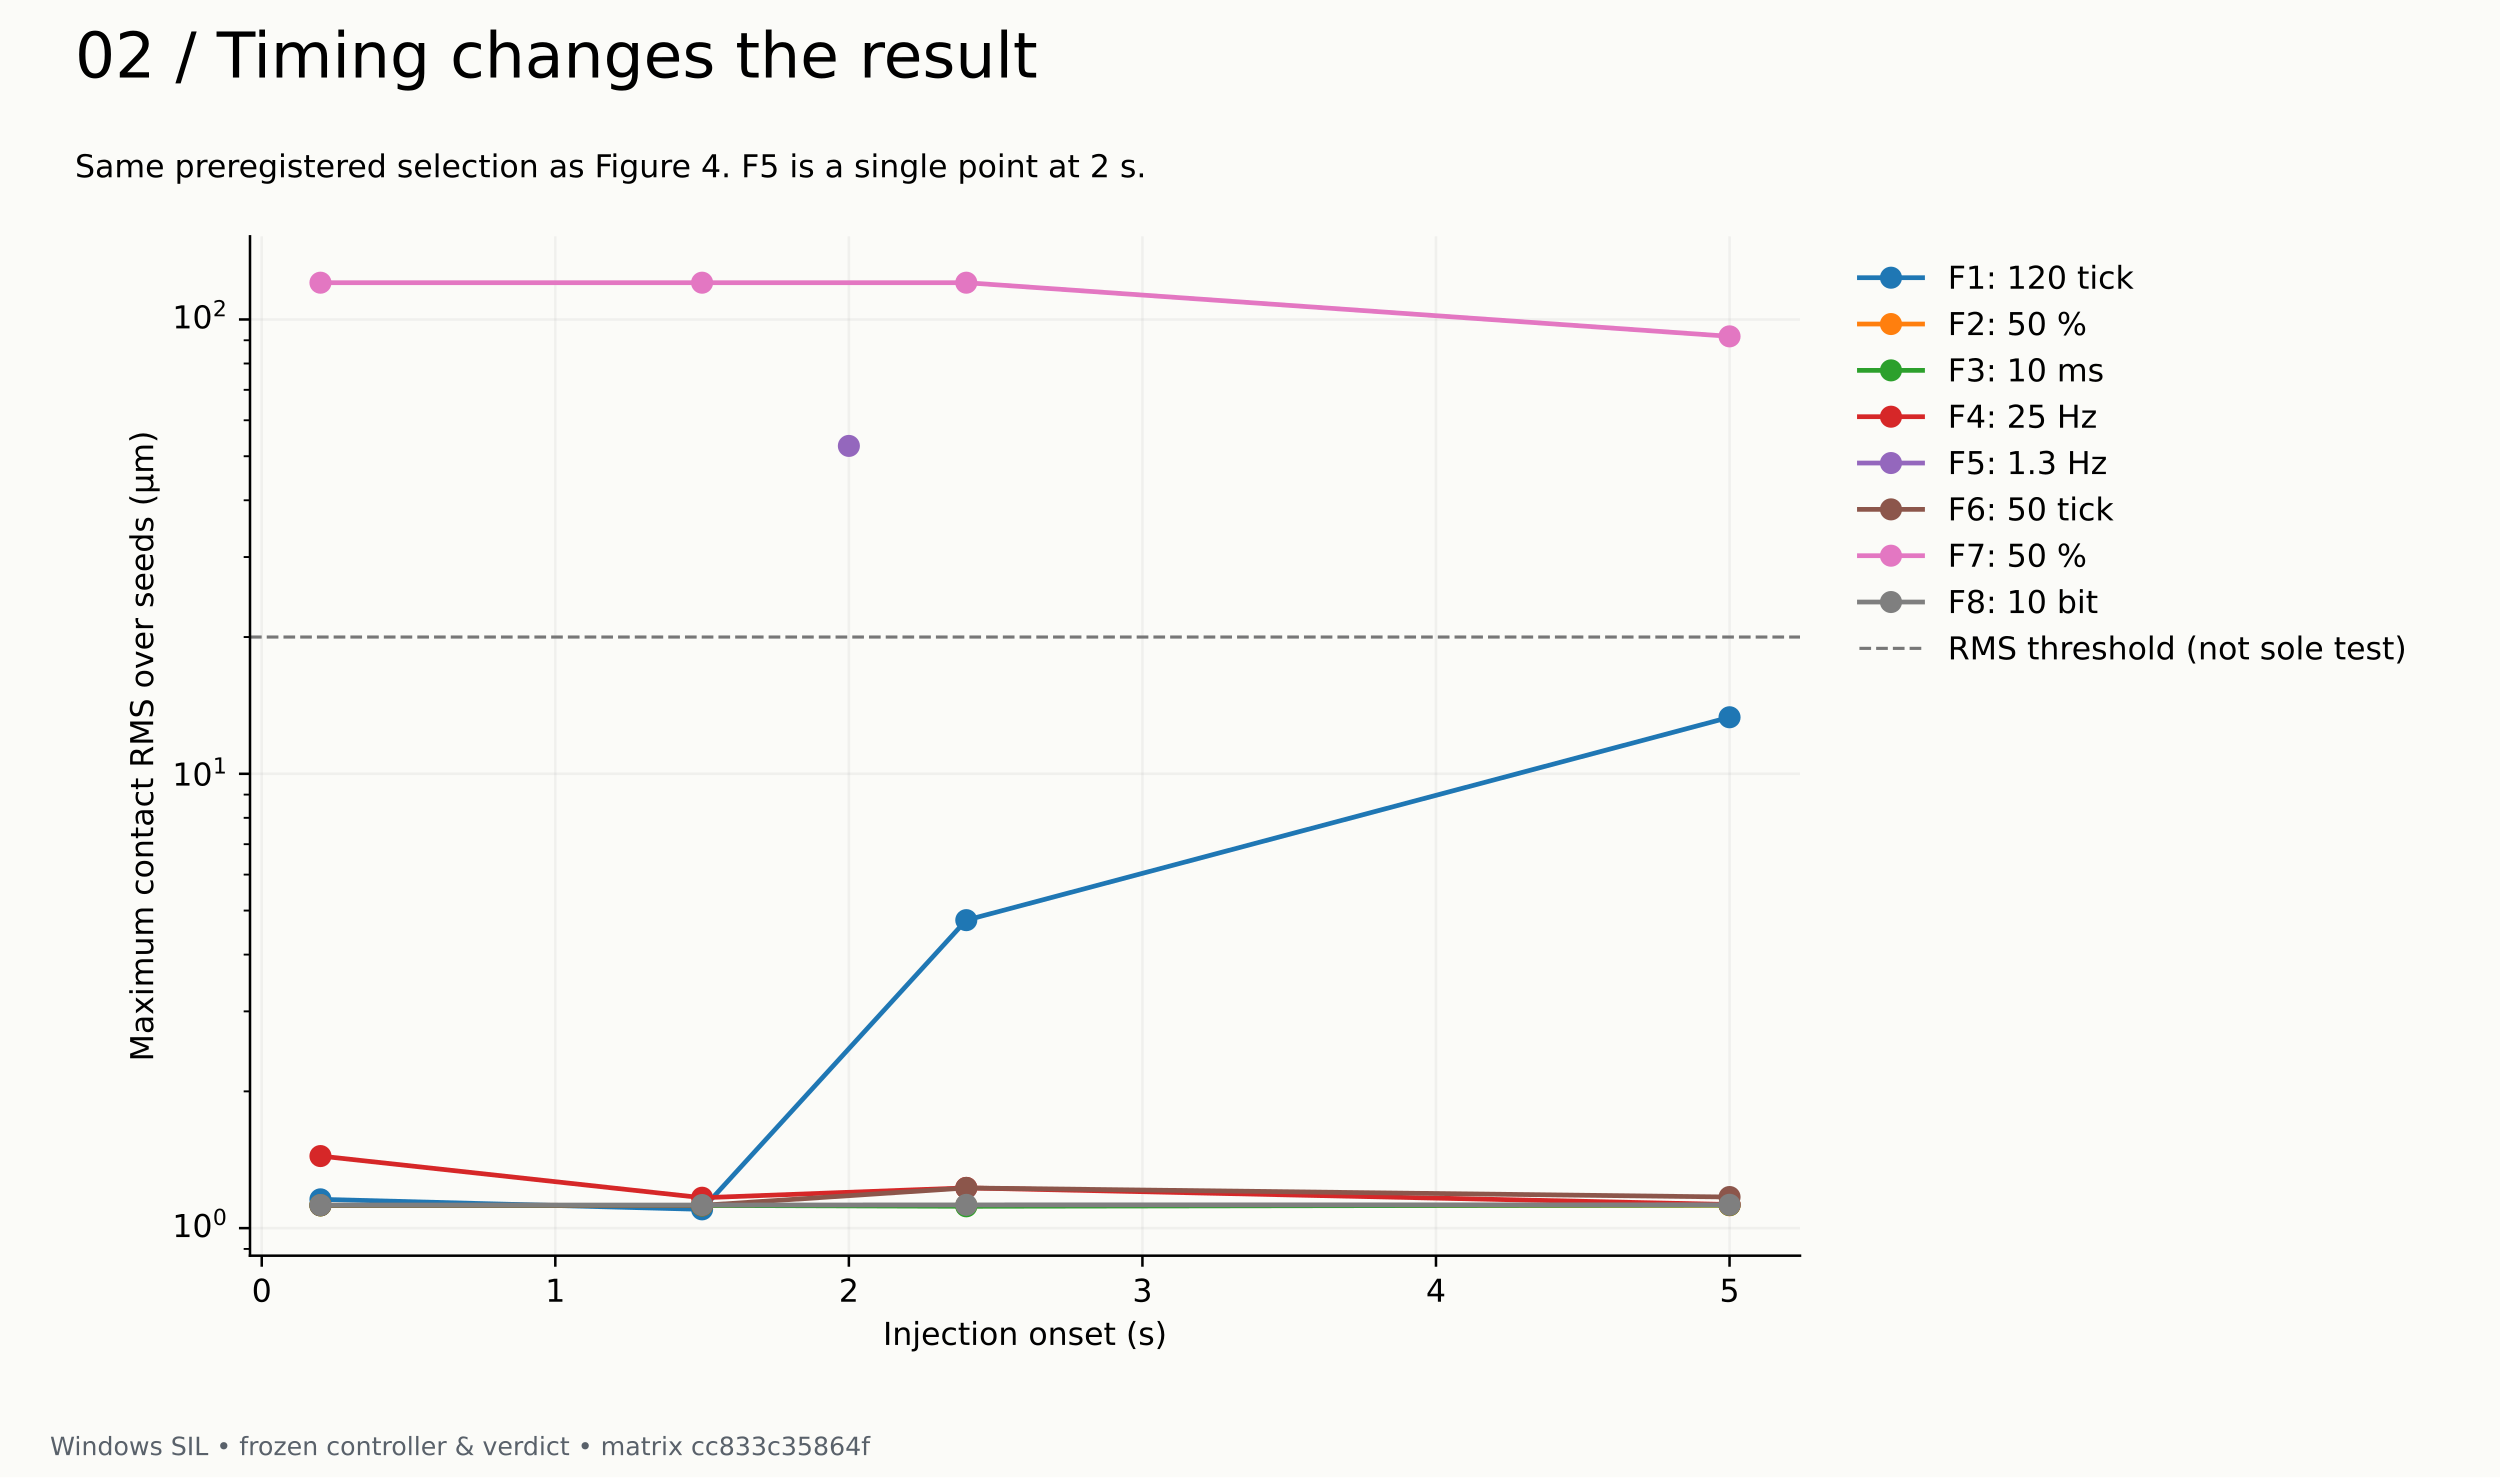
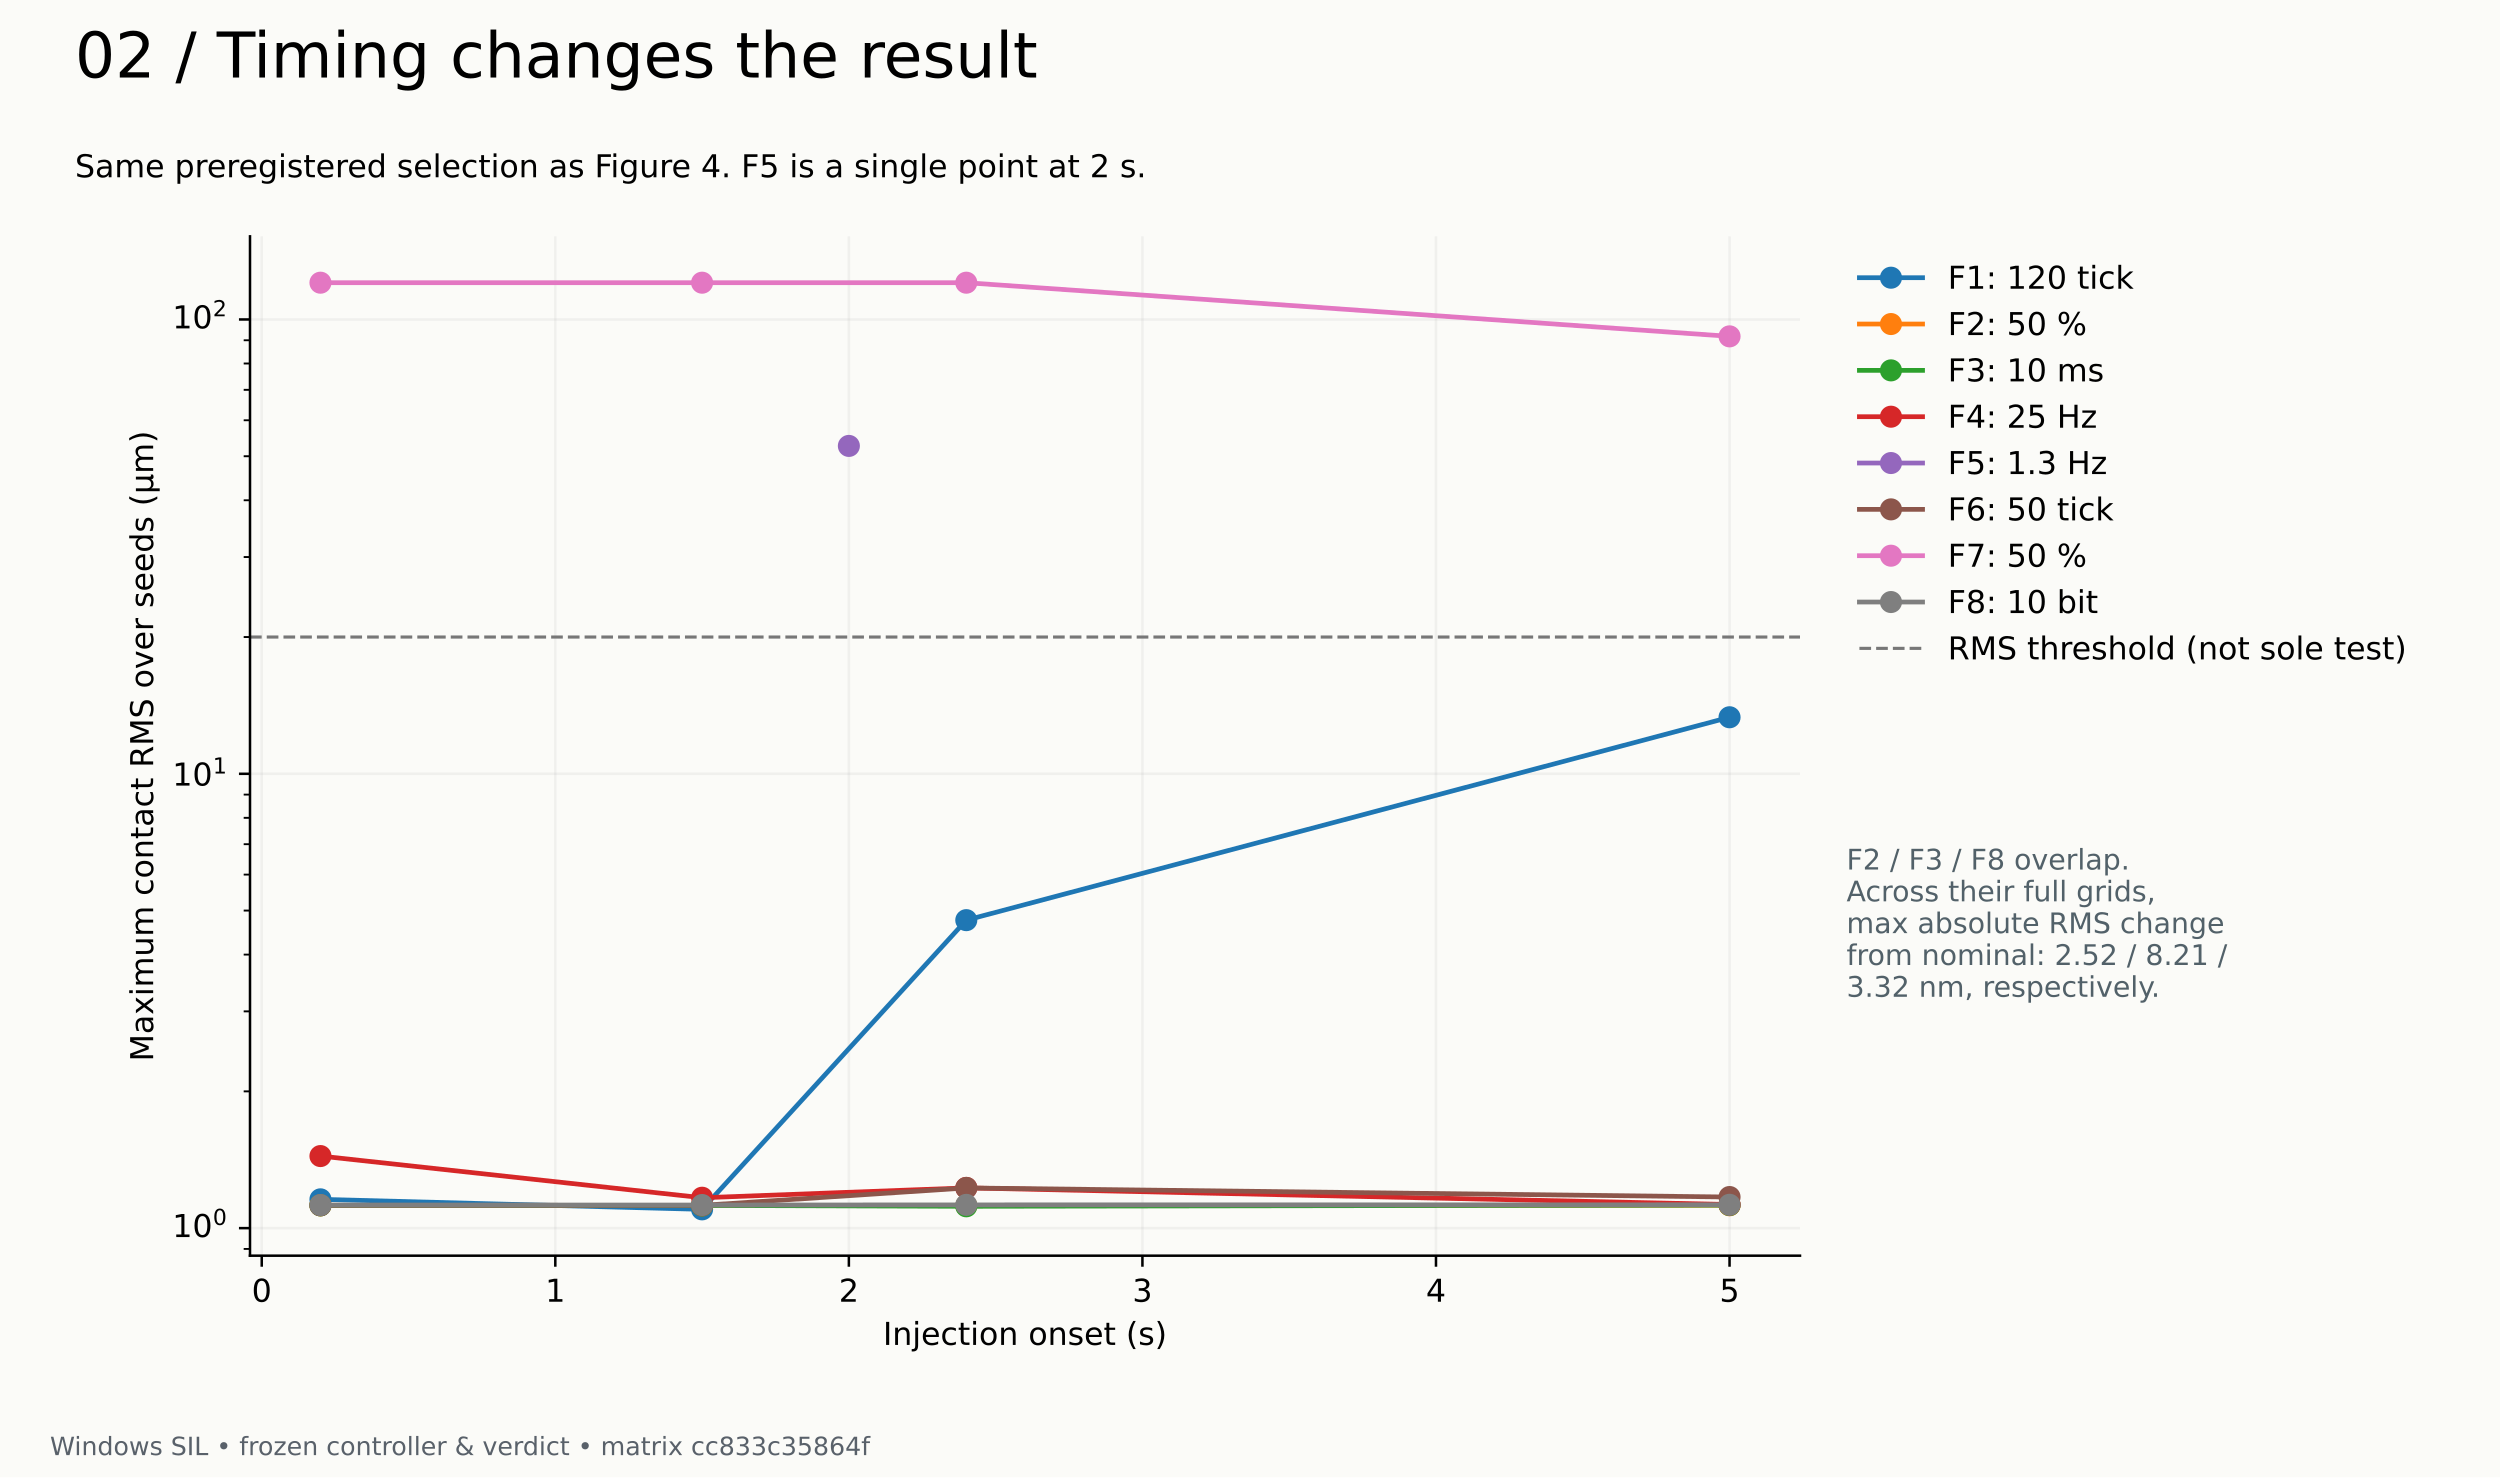
<svg xmlns="http://www.w3.org/2000/svg" xmlns:xlink="http://www.w3.org/1999/xlink" width="792pt" height="468pt" viewBox="0 0 792 468" version="1.1">
  <defs>
    <style type="text/css">*{stroke-linejoin: round; stroke-linecap: butt}</style>
  </defs>
  <g id="figure_1">
    <g id="patch_1">
      <path d="M 0 468  L 792 468  L 792 0  L 0 0  z " style="fill: #fbfbf8" />
    </g>
    <g id="axes_1">
      <g id="patch_2">
        <path d="M 79.2 397.8  L 570.24 397.8  L 570.24 74.88  L 79.2 74.88  z " style="fill: #fbfbf8" />
      </g>
      <g id="matplotlib.axis_1">
        <g id="xtick_1">
          <g id="line2d_1">
-             <path d="M 82.92 397.8  L 82.92 74.88  " clip-path="url(#pe1f05c088f)" style="fill: none; stroke: #b0b0b0; stroke-opacity: 0.15; stroke-width: 0.8; stroke-linecap: square" />
+             <path d="M 82.92 397.8  L 82.92 74.88  " clip-path="url(#p350cfa0797)" style="fill: none; stroke: #b0b0b0; stroke-opacity: 0.15; stroke-width: 0.8; stroke-linecap: square" />
          </g>
          <g id="line2d_2">
            <defs>
-               <path id="md97cce2d83" d="M 0 0  L 0 3.5  " style="stroke: #000000; stroke-width: 0.8" />
+               <path id="mb021efe593" d="M 0 0  L 0 3.5  " style="stroke: #000000; stroke-width: 0.8" />
            </defs>
            <g>
-               <use xlink:href="#md97cce2d83" x="82.92" y="397.8" style="stroke: #000000; stroke-width: 0.8" />
+               <use xlink:href="#mb021efe593" x="82.92" y="397.8" style="stroke: #000000; stroke-width: 0.8" />
            </g>
          </g>
          <g id="text_1">
            <text style="font-size: 10px; font-family: 'DejaVu Sans'; text-anchor: middle" x="82.92" y="412.398" transform="rotate(-0 82.92 412.3984)">0</text>
          </g>
        </g>
        <g id="xtick_2">
          <g id="line2d_3">
-             <path d="M 175.92 397.8  L 175.92 74.88  " clip-path="url(#pe1f05c088f)" style="fill: none; stroke: #b0b0b0; stroke-opacity: 0.15; stroke-width: 0.8; stroke-linecap: square" />
+             <path d="M 175.92 397.8  L 175.92 74.88  " clip-path="url(#p350cfa0797)" style="fill: none; stroke: #b0b0b0; stroke-opacity: 0.15; stroke-width: 0.8; stroke-linecap: square" />
          </g>
          <g id="line2d_4">
            <g>
-               <use xlink:href="#md97cce2d83" x="175.92" y="397.8" style="stroke: #000000; stroke-width: 0.8" />
+               <use xlink:href="#mb021efe593" x="175.92" y="397.8" style="stroke: #000000; stroke-width: 0.8" />
            </g>
          </g>
          <g id="text_2">
            <text style="font-size: 10px; font-family: 'DejaVu Sans'; text-anchor: middle" x="175.92" y="412.398" transform="rotate(-0 175.92 412.3984)">1</text>
          </g>
        </g>
        <g id="xtick_3">
          <g id="line2d_5">
-             <path d="M 268.92 397.8  L 268.92 74.88  " clip-path="url(#pe1f05c088f)" style="fill: none; stroke: #b0b0b0; stroke-opacity: 0.15; stroke-width: 0.8; stroke-linecap: square" />
+             <path d="M 268.92 397.8  L 268.92 74.88  " clip-path="url(#p350cfa0797)" style="fill: none; stroke: #b0b0b0; stroke-opacity: 0.15; stroke-width: 0.8; stroke-linecap: square" />
          </g>
          <g id="line2d_6">
            <g>
-               <use xlink:href="#md97cce2d83" x="268.92" y="397.8" style="stroke: #000000; stroke-width: 0.8" />
+               <use xlink:href="#mb021efe593" x="268.92" y="397.8" style="stroke: #000000; stroke-width: 0.8" />
            </g>
          </g>
          <g id="text_3">
            <text style="font-size: 10px; font-family: 'DejaVu Sans'; text-anchor: middle" x="268.92" y="412.398" transform="rotate(-0 268.92 412.3984)">2</text>
          </g>
        </g>
        <g id="xtick_4">
          <g id="line2d_7">
-             <path d="M 361.92 397.8  L 361.92 74.88  " clip-path="url(#pe1f05c088f)" style="fill: none; stroke: #b0b0b0; stroke-opacity: 0.15; stroke-width: 0.8; stroke-linecap: square" />
+             <path d="M 361.92 397.8  L 361.92 74.88  " clip-path="url(#p350cfa0797)" style="fill: none; stroke: #b0b0b0; stroke-opacity: 0.15; stroke-width: 0.8; stroke-linecap: square" />
          </g>
          <g id="line2d_8">
            <g>
-               <use xlink:href="#md97cce2d83" x="361.92" y="397.8" style="stroke: #000000; stroke-width: 0.8" />
+               <use xlink:href="#mb021efe593" x="361.92" y="397.8" style="stroke: #000000; stroke-width: 0.8" />
            </g>
          </g>
          <g id="text_4">
            <text style="font-size: 10px; font-family: 'DejaVu Sans'; text-anchor: middle" x="361.92" y="412.398" transform="rotate(-0 361.92 412.3984)">3</text>
          </g>
        </g>
        <g id="xtick_5">
          <g id="line2d_9">
-             <path d="M 454.92 397.8  L 454.92 74.88  " clip-path="url(#pe1f05c088f)" style="fill: none; stroke: #b0b0b0; stroke-opacity: 0.15; stroke-width: 0.8; stroke-linecap: square" />
+             <path d="M 454.92 397.8  L 454.92 74.88  " clip-path="url(#p350cfa0797)" style="fill: none; stroke: #b0b0b0; stroke-opacity: 0.15; stroke-width: 0.8; stroke-linecap: square" />
          </g>
          <g id="line2d_10">
            <g>
-               <use xlink:href="#md97cce2d83" x="454.92" y="397.8" style="stroke: #000000; stroke-width: 0.8" />
+               <use xlink:href="#mb021efe593" x="454.92" y="397.8" style="stroke: #000000; stroke-width: 0.8" />
            </g>
          </g>
          <g id="text_5">
            <text style="font-size: 10px; font-family: 'DejaVu Sans'; text-anchor: middle" x="454.92" y="412.398" transform="rotate(-0 454.92 412.3984)">4</text>
          </g>
        </g>
        <g id="xtick_6">
          <g id="line2d_11">
-             <path d="M 547.92 397.8  L 547.92 74.88  " clip-path="url(#pe1f05c088f)" style="fill: none; stroke: #b0b0b0; stroke-opacity: 0.15; stroke-width: 0.8; stroke-linecap: square" />
+             <path d="M 547.92 397.8  L 547.92 74.88  " clip-path="url(#p350cfa0797)" style="fill: none; stroke: #b0b0b0; stroke-opacity: 0.15; stroke-width: 0.8; stroke-linecap: square" />
          </g>
          <g id="line2d_12">
            <g>
-               <use xlink:href="#md97cce2d83" x="547.92" y="397.8" style="stroke: #000000; stroke-width: 0.8" />
+               <use xlink:href="#mb021efe593" x="547.92" y="397.8" style="stroke: #000000; stroke-width: 0.8" />
            </g>
          </g>
          <g id="text_6">
            <text style="font-size: 10px; font-family: 'DejaVu Sans'; text-anchor: middle" x="547.92" y="412.398" transform="rotate(-0 547.92 412.3984)">5</text>
          </g>
        </g>
        <g id="text_7">
          <text style="font-size: 10px; font-family: 'DejaVu Sans'; text-anchor: middle" x="324.72" y="426.077" transform="rotate(-0 324.72 426.0766)">Injection onset (s)</text>
        </g>
      </g>
      <g id="matplotlib.axis_2">
        <g id="ytick_1">
          <g id="line2d_13">
-             <path d="M 79.2 389.076  L 570.24 389.076  " clip-path="url(#pe1f05c088f)" style="fill: none; stroke: #b0b0b0; stroke-opacity: 0.15; stroke-width: 0.8; stroke-linecap: square" />
+             <path d="M 79.2 389.076  L 570.24 389.076  " clip-path="url(#p350cfa0797)" style="fill: none; stroke: #b0b0b0; stroke-opacity: 0.15; stroke-width: 0.8; stroke-linecap: square" />
          </g>
          <g id="line2d_14">
            <defs>
-               <path id="m09dc1a7f78" d="M 0 0  L -3.5 0  " style="stroke: #000000; stroke-width: 0.8" />
+               <path id="m5400858b09" d="M 0 0  L -3.5 0  " style="stroke: #000000; stroke-width: 0.8" />
            </defs>
            <g>
-               <use xlink:href="#m09dc1a7f78" x="79.2" y="389.076" style="stroke: #000000; stroke-width: 0.8" />
+               <use xlink:href="#m5400858b09" x="79.2" y="389.076" style="stroke: #000000; stroke-width: 0.8" />
            </g>
          </g>
          <g id="text_8">
            <g transform="translate(54.6 392.875)">
              <text>
                <tspan x="0" y="-0.977" style="font-size: 10px; font-family: 'DejaVu Sans'">1</tspan>
                <tspan x="6.362" y="-0.977" style="font-size: 10px; font-family: 'DejaVu Sans'">0</tspan>
                <tspan x="12.82" y="-4.805" style="font-size: 7px; font-family: 'DejaVu Sans'">0</tspan>
              </text>
            </g>
          </g>
        </g>
        <g id="ytick_2">
          <g id="line2d_15">
-             <path d="M 79.2 245.141  L 570.24 245.141  " clip-path="url(#pe1f05c088f)" style="fill: none; stroke: #b0b0b0; stroke-opacity: 0.15; stroke-width: 0.8; stroke-linecap: square" />
+             <path d="M 79.2 245.141  L 570.24 245.141  " clip-path="url(#p350cfa0797)" style="fill: none; stroke: #b0b0b0; stroke-opacity: 0.15; stroke-width: 0.8; stroke-linecap: square" />
          </g>
          <g id="line2d_16">
            <g>
-               <use xlink:href="#m09dc1a7f78" x="79.2" y="245.141" style="stroke: #000000; stroke-width: 0.8" />
+               <use xlink:href="#m5400858b09" x="79.2" y="245.141" style="stroke: #000000; stroke-width: 0.8" />
            </g>
          </g>
          <g id="text_9">
            <g transform="translate(54.6 248.9407)">
              <text>
                <tspan x="0" y="-0.064" style="font-size: 10px; font-family: 'DejaVu Sans'">1</tspan>
                <tspan x="6.362" y="-0.064" style="font-size: 10px; font-family: 'DejaVu Sans'">0</tspan>
                <tspan x="12.82" y="-3.892" style="font-size: 7px; font-family: 'DejaVu Sans'">1</tspan>
              </text>
            </g>
          </g>
        </g>
        <g id="ytick_3">
          <g id="line2d_17">
-             <path d="M 79.2 101.207  L 570.24 101.207  " clip-path="url(#pe1f05c088f)" style="fill: none; stroke: #b0b0b0; stroke-opacity: 0.15; stroke-width: 0.8; stroke-linecap: square" />
+             <path d="M 79.2 101.207  L 570.24 101.207  " clip-path="url(#p350cfa0797)" style="fill: none; stroke: #b0b0b0; stroke-opacity: 0.15; stroke-width: 0.8; stroke-linecap: square" />
          </g>
          <g id="line2d_18">
            <g>
-               <use xlink:href="#m09dc1a7f78" x="79.2" y="101.207" style="stroke: #000000; stroke-width: 0.8" />
+               <use xlink:href="#m5400858b09" x="79.2" y="101.207" style="stroke: #000000; stroke-width: 0.8" />
            </g>
          </g>
          <g id="text_10">
            <g transform="translate(54.6 105.0063)">
              <text>
                <tspan x="0" y="-0.977" style="font-size: 10px; font-family: 'DejaVu Sans'">1</tspan>
                <tspan x="6.362" y="-0.977" style="font-size: 10px; font-family: 'DejaVu Sans'">0</tspan>
                <tspan x="12.82" y="-4.805" style="font-size: 7px; font-family: 'DejaVu Sans'">2</tspan>
              </text>
            </g>
          </g>
        </g>
        <g id="ytick_4">
          <g id="line2d_19">
            <defs>
-               <path id="m4f66d64dbe" d="M 0 0  L -2 0  " style="stroke: #000000; stroke-width: 0.6" />
+               <path id="m9438387234" d="M 0 0  L -2 0  " style="stroke: #000000; stroke-width: 0.6" />
            </defs>
            <g>
-               <use xlink:href="#m4f66d64dbe" x="79.2" y="395.662" style="stroke: #000000; stroke-width: 0.6" />
+               <use xlink:href="#m9438387234" x="79.2" y="395.662" style="stroke: #000000; stroke-width: 0.6" />
            </g>
          </g>
        </g>
        <g id="ytick_5">
          <g id="line2d_20">
            <g>
-               <use xlink:href="#m4f66d64dbe" x="79.2" y="345.747" style="stroke: #000000; stroke-width: 0.6" />
+               <use xlink:href="#m9438387234" x="79.2" y="345.747" style="stroke: #000000; stroke-width: 0.6" />
            </g>
          </g>
        </g>
        <g id="ytick_6">
          <g id="line2d_21">
            <g>
-               <use xlink:href="#m4f66d64dbe" x="79.2" y="320.402" style="stroke: #000000; stroke-width: 0.6" />
+               <use xlink:href="#m9438387234" x="79.2" y="320.402" style="stroke: #000000; stroke-width: 0.6" />
            </g>
          </g>
        </g>
        <g id="ytick_7">
          <g id="line2d_22">
            <g>
-               <use xlink:href="#m4f66d64dbe" x="79.2" y="302.419" style="stroke: #000000; stroke-width: 0.6" />
+               <use xlink:href="#m9438387234" x="79.2" y="302.419" style="stroke: #000000; stroke-width: 0.6" />
            </g>
          </g>
        </g>
        <g id="ytick_8">
          <g id="line2d_23">
            <g>
-               <use xlink:href="#m4f66d64dbe" x="79.2" y="288.47" style="stroke: #000000; stroke-width: 0.6" />
+               <use xlink:href="#m9438387234" x="79.2" y="288.47" style="stroke: #000000; stroke-width: 0.6" />
            </g>
          </g>
        </g>
        <g id="ytick_9">
          <g id="line2d_24">
            <g>
-               <use xlink:href="#m4f66d64dbe" x="79.2" y="277.073" style="stroke: #000000; stroke-width: 0.6" />
+               <use xlink:href="#m9438387234" x="79.2" y="277.073" style="stroke: #000000; stroke-width: 0.6" />
            </g>
          </g>
        </g>
        <g id="ytick_10">
          <g id="line2d_25">
            <g>
-               <use xlink:href="#m4f66d64dbe" x="79.2" y="267.437" style="stroke: #000000; stroke-width: 0.6" />
+               <use xlink:href="#m9438387234" x="79.2" y="267.437" style="stroke: #000000; stroke-width: 0.6" />
            </g>
          </g>
        </g>
        <g id="ytick_11">
          <g id="line2d_26">
            <g>
-               <use xlink:href="#m4f66d64dbe" x="79.2" y="259.09" style="stroke: #000000; stroke-width: 0.6" />
+               <use xlink:href="#m9438387234" x="79.2" y="259.09" style="stroke: #000000; stroke-width: 0.6" />
            </g>
          </g>
        </g>
        <g id="ytick_12">
          <g id="line2d_27">
            <g>
-               <use xlink:href="#m4f66d64dbe" x="79.2" y="251.728" style="stroke: #000000; stroke-width: 0.6" />
+               <use xlink:href="#m9438387234" x="79.2" y="251.728" style="stroke: #000000; stroke-width: 0.6" />
            </g>
          </g>
        </g>
        <g id="ytick_13">
          <g id="line2d_28">
            <g>
-               <use xlink:href="#m4f66d64dbe" x="79.2" y="201.813" style="stroke: #000000; stroke-width: 0.6" />
+               <use xlink:href="#m9438387234" x="79.2" y="201.813" style="stroke: #000000; stroke-width: 0.6" />
            </g>
          </g>
        </g>
        <g id="ytick_14">
          <g id="line2d_29">
            <g>
-               <use xlink:href="#m4f66d64dbe" x="79.2" y="176.467" style="stroke: #000000; stroke-width: 0.6" />
+               <use xlink:href="#m9438387234" x="79.2" y="176.467" style="stroke: #000000; stroke-width: 0.6" />
            </g>
          </g>
        </g>
        <g id="ytick_15">
          <g id="line2d_30">
            <g>
-               <use xlink:href="#m4f66d64dbe" x="79.2" y="158.484" style="stroke: #000000; stroke-width: 0.6" />
+               <use xlink:href="#m9438387234" x="79.2" y="158.484" style="stroke: #000000; stroke-width: 0.6" />
            </g>
          </g>
        </g>
        <g id="ytick_16">
          <g id="line2d_31">
            <g>
-               <use xlink:href="#m4f66d64dbe" x="79.2" y="144.536" style="stroke: #000000; stroke-width: 0.6" />
+               <use xlink:href="#m9438387234" x="79.2" y="144.536" style="stroke: #000000; stroke-width: 0.6" />
            </g>
          </g>
        </g>
        <g id="ytick_17">
          <g id="line2d_32">
            <g>
-               <use xlink:href="#m4f66d64dbe" x="79.2" y="133.139" style="stroke: #000000; stroke-width: 0.6" />
+               <use xlink:href="#m9438387234" x="79.2" y="133.139" style="stroke: #000000; stroke-width: 0.6" />
            </g>
          </g>
        </g>
        <g id="ytick_18">
          <g id="line2d_33">
            <g>
-               <use xlink:href="#m4f66d64dbe" x="79.2" y="123.503" style="stroke: #000000; stroke-width: 0.6" />
+               <use xlink:href="#m9438387234" x="79.2" y="123.503" style="stroke: #000000; stroke-width: 0.6" />
            </g>
          </g>
        </g>
        <g id="ytick_19">
          <g id="line2d_34">
            <g>
-               <use xlink:href="#m4f66d64dbe" x="79.2" y="115.156" style="stroke: #000000; stroke-width: 0.6" />
+               <use xlink:href="#m9438387234" x="79.2" y="115.156" style="stroke: #000000; stroke-width: 0.6" />
            </g>
          </g>
        </g>
        <g id="ytick_20">
          <g id="line2d_35">
            <g>
-               <use xlink:href="#m4f66d64dbe" x="79.2" y="107.793" style="stroke: #000000; stroke-width: 0.6" />
+               <use xlink:href="#m9438387234" x="79.2" y="107.793" style="stroke: #000000; stroke-width: 0.6" />
            </g>
          </g>
        </g>
        <g id="text_11">
          <text style="font-size: 10px; font-family: 'DejaVu Sans'; text-anchor: middle" x="48.52" y="236.34" transform="rotate(-90 48.52031 236.34)">Maximum contact RMS over seeds (µm)</text>
        </g>
      </g>
      <g id="line2d_36">
-         <path d="M 101.52 379.953  L 222.42 383.122  L 306.12 291.504  L 547.92 227.228  " clip-path="url(#pe1f05c088f)" style="fill: none; stroke: #1f77b4; stroke-width: 1.5; stroke-linecap: square" />
-         <defs>
-           <path id="m821e87916c" d="M 0 3  C 0.796 3 1.559 2.684 2.121 2.121  C 2.684 1.559 3 0.796 3 0  C 3 -0.796 2.684 -1.559 2.121 -2.121  C 1.559 -2.684 0.796 -3 0 -3  C -0.796 -3 -1.559 -2.684 -2.121 -2.121  C -2.684 -1.559 -3 -0.796 -3 0  C -3 0.796 -2.684 1.559 -2.121 2.121  C -1.559 2.684 -0.796 3 0 3  z " style="stroke: #1f77b4" />
-         </defs>
-         <g clip-path="url(#pe1f05c088f)">
-           <use xlink:href="#m821e87916c" x="101.52" y="379.953" style="fill: #1f77b4; stroke: #1f77b4" />
-           <use xlink:href="#m821e87916c" x="222.42" y="383.122" style="fill: #1f77b4; stroke: #1f77b4" />
-           <use xlink:href="#m821e87916c" x="306.12" y="291.504" style="fill: #1f77b4; stroke: #1f77b4" />
-           <use xlink:href="#m821e87916c" x="547.92" y="227.228" style="fill: #1f77b4; stroke: #1f77b4" />
+         <path d="M 101.52 379.953  L 222.42 383.122  L 306.12 291.504  L 547.92 227.228  " clip-path="url(#p350cfa0797)" style="fill: none; stroke: #1f77b4; stroke-width: 1.5; stroke-linecap: square" />
+         <defs>
+           <path id="mbaa37f9204" d="M 0 3  C 0.796 3 1.559 2.684 2.121 2.121  C 2.684 1.559 3 0.796 3 0  C 3 -0.796 2.684 -1.559 2.121 -2.121  C 1.559 -2.684 0.796 -3 0 -3  C -0.796 -3 -1.559 -2.684 -2.121 -2.121  C -2.684 -1.559 -3 -0.796 -3 0  C -3 0.796 -2.684 1.559 -2.121 2.121  C -1.559 2.684 -0.796 3 0 3  z " style="stroke: #1f77b4" />
+         </defs>
+         <g clip-path="url(#p350cfa0797)">
+           <use xlink:href="#mbaa37f9204" x="101.52" y="379.953" style="fill: #1f77b4; stroke: #1f77b4" />
+           <use xlink:href="#mbaa37f9204" x="222.42" y="383.122" style="fill: #1f77b4; stroke: #1f77b4" />
+           <use xlink:href="#mbaa37f9204" x="306.12" y="291.504" style="fill: #1f77b4; stroke: #1f77b4" />
+           <use xlink:href="#mbaa37f9204" x="547.92" y="227.228" style="fill: #1f77b4; stroke: #1f77b4" />
        </g>
      </g>
      <g id="line2d_37">
-         <path d="M 101.52 381.851  L 222.42 381.862  L 306.12 381.96  L 547.92 381.823  " clip-path="url(#pe1f05c088f)" style="fill: none; stroke: #ff7f0e; stroke-width: 1.5; stroke-linecap: square" />
-         <defs>
-           <path id="mff53f71c2d" d="M 0 3  C 0.796 3 1.559 2.684 2.121 2.121  C 2.684 1.559 3 0.796 3 0  C 3 -0.796 2.684 -1.559 2.121 -2.121  C 1.559 -2.684 0.796 -3 0 -3  C -0.796 -3 -1.559 -2.684 -2.121 -2.121  C -2.684 -1.559 -3 -0.796 -3 0  C -3 0.796 -2.684 1.559 -2.121 2.121  C -1.559 2.684 -0.796 3 0 3  z " style="stroke: #ff7f0e" />
-         </defs>
-         <g clip-path="url(#pe1f05c088f)">
-           <use xlink:href="#mff53f71c2d" x="101.52" y="381.851" style="fill: #ff7f0e; stroke: #ff7f0e" />
-           <use xlink:href="#mff53f71c2d" x="222.42" y="381.862" style="fill: #ff7f0e; stroke: #ff7f0e" />
-           <use xlink:href="#mff53f71c2d" x="306.12" y="381.96" style="fill: #ff7f0e; stroke: #ff7f0e" />
-           <use xlink:href="#mff53f71c2d" x="547.92" y="381.823" style="fill: #ff7f0e; stroke: #ff7f0e" />
+         <path d="M 101.52 381.851  L 222.42 381.862  L 306.12 381.96  L 547.92 381.823  " clip-path="url(#p350cfa0797)" style="fill: none; stroke: #ff7f0e; stroke-width: 1.5; stroke-linecap: square" />
+         <defs>
+           <path id="m31ccd032c6" d="M 0 3  C 0.796 3 1.559 2.684 2.121 2.121  C 2.684 1.559 3 0.796 3 0  C 3 -0.796 2.684 -1.559 2.121 -2.121  C 1.559 -2.684 0.796 -3 0 -3  C -0.796 -3 -1.559 -2.684 -2.121 -2.121  C -2.684 -1.559 -3 -0.796 -3 0  C -3 0.796 -2.684 1.559 -2.121 2.121  C -1.559 2.684 -0.796 3 0 3  z " style="stroke: #ff7f0e" />
+         </defs>
+         <g clip-path="url(#p350cfa0797)">
+           <use xlink:href="#m31ccd032c6" x="101.52" y="381.851" style="fill: #ff7f0e; stroke: #ff7f0e" />
+           <use xlink:href="#m31ccd032c6" x="222.42" y="381.862" style="fill: #ff7f0e; stroke: #ff7f0e" />
+           <use xlink:href="#m31ccd032c6" x="306.12" y="381.96" style="fill: #ff7f0e; stroke: #ff7f0e" />
+           <use xlink:href="#m31ccd032c6" x="547.92" y="381.823" style="fill: #ff7f0e; stroke: #ff7f0e" />
        </g>
      </g>
      <g id="line2d_38">
-         <path d="M 101.52 381.861  L 222.42 381.879  L 306.12 382.154  L 547.92 381.762  " clip-path="url(#pe1f05c088f)" style="fill: none; stroke: #2ca02c; stroke-width: 1.5; stroke-linecap: square" />
-         <defs>
-           <path id="m434df04e21" d="M 0 3  C 0.796 3 1.559 2.684 2.121 2.121  C 2.684 1.559 3 0.796 3 0  C 3 -0.796 2.684 -1.559 2.121 -2.121  C 1.559 -2.684 0.796 -3 0 -3  C -0.796 -3 -1.559 -2.684 -2.121 -2.121  C -2.684 -1.559 -3 -0.796 -3 0  C -3 0.796 -2.684 1.559 -2.121 2.121  C -1.559 2.684 -0.796 3 0 3  z " style="stroke: #2ca02c" />
-         </defs>
-         <g clip-path="url(#pe1f05c088f)">
-           <use xlink:href="#m434df04e21" x="101.52" y="381.861" style="fill: #2ca02c; stroke: #2ca02c" />
-           <use xlink:href="#m434df04e21" x="222.42" y="381.879" style="fill: #2ca02c; stroke: #2ca02c" />
-           <use xlink:href="#m434df04e21" x="306.12" y="382.154" style="fill: #2ca02c; stroke: #2ca02c" />
-           <use xlink:href="#m434df04e21" x="547.92" y="381.762" style="fill: #2ca02c; stroke: #2ca02c" />
+         <path d="M 101.52 381.861  L 222.42 381.879  L 306.12 382.154  L 547.92 381.762  " clip-path="url(#p350cfa0797)" style="fill: none; stroke: #2ca02c; stroke-width: 1.5; stroke-linecap: square" />
+         <defs>
+           <path id="m569c8187d1" d="M 0 3  C 0.796 3 1.559 2.684 2.121 2.121  C 2.684 1.559 3 0.796 3 0  C 3 -0.796 2.684 -1.559 2.121 -2.121  C 1.559 -2.684 0.796 -3 0 -3  C -0.796 -3 -1.559 -2.684 -2.121 -2.121  C -2.684 -1.559 -3 -0.796 -3 0  C -3 0.796 -2.684 1.559 -2.121 2.121  C -1.559 2.684 -0.796 3 0 3  z " style="stroke: #2ca02c" />
+         </defs>
+         <g clip-path="url(#p350cfa0797)">
+           <use xlink:href="#m569c8187d1" x="101.52" y="381.861" style="fill: #2ca02c; stroke: #2ca02c" />
+           <use xlink:href="#m569c8187d1" x="222.42" y="381.879" style="fill: #2ca02c; stroke: #2ca02c" />
+           <use xlink:href="#m569c8187d1" x="306.12" y="382.154" style="fill: #2ca02c; stroke: #2ca02c" />
+           <use xlink:href="#m569c8187d1" x="547.92" y="381.762" style="fill: #2ca02c; stroke: #2ca02c" />
        </g>
      </g>
      <g id="line2d_39">
-         <path d="M 101.52 366.241  L 222.42 379.442  L 306.12 376.321  L 547.92 381.596  " clip-path="url(#pe1f05c088f)" style="fill: none; stroke: #d62728; stroke-width: 1.5; stroke-linecap: square" />
-         <defs>
-           <path id="m65097f9cf7" d="M 0 3  C 0.796 3 1.559 2.684 2.121 2.121  C 2.684 1.559 3 0.796 3 0  C 3 -0.796 2.684 -1.559 2.121 -2.121  C 1.559 -2.684 0.796 -3 0 -3  C -0.796 -3 -1.559 -2.684 -2.121 -2.121  C -2.684 -1.559 -3 -0.796 -3 0  C -3 0.796 -2.684 1.559 -2.121 2.121  C -1.559 2.684 -0.796 3 0 3  z " style="stroke: #d62728" />
-         </defs>
-         <g clip-path="url(#pe1f05c088f)">
-           <use xlink:href="#m65097f9cf7" x="101.52" y="366.241" style="fill: #d62728; stroke: #d62728" />
-           <use xlink:href="#m65097f9cf7" x="222.42" y="379.442" style="fill: #d62728; stroke: #d62728" />
-           <use xlink:href="#m65097f9cf7" x="306.12" y="376.321" style="fill: #d62728; stroke: #d62728" />
-           <use xlink:href="#m65097f9cf7" x="547.92" y="381.596" style="fill: #d62728; stroke: #d62728" />
+         <path d="M 101.52 366.241  L 222.42 379.442  L 306.12 376.321  L 547.92 381.596  " clip-path="url(#p350cfa0797)" style="fill: none; stroke: #d62728; stroke-width: 1.5; stroke-linecap: square" />
+         <defs>
+           <path id="mb71623e0a6" d="M 0 3  C 0.796 3 1.559 2.684 2.121 2.121  C 2.684 1.559 3 0.796 3 0  C 3 -0.796 2.684 -1.559 2.121 -2.121  C 1.559 -2.684 0.796 -3 0 -3  C -0.796 -3 -1.559 -2.684 -2.121 -2.121  C -2.684 -1.559 -3 -0.796 -3 0  C -3 0.796 -2.684 1.559 -2.121 2.121  C -1.559 2.684 -0.796 3 0 3  z " style="stroke: #d62728" />
+         </defs>
+         <g clip-path="url(#p350cfa0797)">
+           <use xlink:href="#mb71623e0a6" x="101.52" y="366.241" style="fill: #d62728; stroke: #d62728" />
+           <use xlink:href="#mb71623e0a6" x="222.42" y="379.442" style="fill: #d62728; stroke: #d62728" />
+           <use xlink:href="#mb71623e0a6" x="306.12" y="376.321" style="fill: #d62728; stroke: #d62728" />
+           <use xlink:href="#mb71623e0a6" x="547.92" y="381.596" style="fill: #d62728; stroke: #d62728" />
        </g>
      </g>
      <g id="line2d_40">
-         <path d="M 268.92 141.267  " clip-path="url(#pe1f05c088f)" style="fill: none; stroke: #9467bd; stroke-width: 1.5; stroke-linecap: square" />
-         <defs>
-           <path id="m8409d8aff4" d="M 0 3  C 0.796 3 1.559 2.684 2.121 2.121  C 2.684 1.559 3 0.796 3 0  C 3 -0.796 2.684 -1.559 2.121 -2.121  C 1.559 -2.684 0.796 -3 0 -3  C -0.796 -3 -1.559 -2.684 -2.121 -2.121  C -2.684 -1.559 -3 -0.796 -3 0  C -3 0.796 -2.684 1.559 -2.121 2.121  C -1.559 2.684 -0.796 3 0 3  z " style="stroke: #9467bd" />
-         </defs>
-         <g clip-path="url(#pe1f05c088f)">
-           <use xlink:href="#m8409d8aff4" x="268.92" y="141.267" style="fill: #9467bd; stroke: #9467bd" />
+         <path d="M 268.92 141.267  " clip-path="url(#p350cfa0797)" style="fill: none; stroke: #9467bd; stroke-width: 1.5; stroke-linecap: square" />
+         <defs>
+           <path id="m8f2146bc54" d="M 0 3  C 0.796 3 1.559 2.684 2.121 2.121  C 2.684 1.559 3 0.796 3 0  C 3 -0.796 2.684 -1.559 2.121 -2.121  C 1.559 -2.684 0.796 -3 0 -3  C -0.796 -3 -1.559 -2.684 -2.121 -2.121  C -2.684 -1.559 -3 -0.796 -3 0  C -3 0.796 -2.684 1.559 -2.121 2.121  C -1.559 2.684 -0.796 3 0 3  z " style="stroke: #9467bd" />
+         </defs>
+         <g clip-path="url(#p350cfa0797)">
+           <use xlink:href="#m8f2146bc54" x="268.92" y="141.267" style="fill: #9467bd; stroke: #9467bd" />
        </g>
      </g>
      <g id="line2d_41">
-         <path d="M 101.52 381.841  L 222.42 381.855  L 306.12 376.336  L 547.92 379.217  " clip-path="url(#pe1f05c088f)" style="fill: none; stroke: #8c564b; stroke-width: 1.5; stroke-linecap: square" />
-         <defs>
-           <path id="m686aa6ef6a" d="M 0 3  C 0.796 3 1.559 2.684 2.121 2.121  C 2.684 1.559 3 0.796 3 0  C 3 -0.796 2.684 -1.559 2.121 -2.121  C 1.559 -2.684 0.796 -3 0 -3  C -0.796 -3 -1.559 -2.684 -2.121 -2.121  C -2.684 -1.559 -3 -0.796 -3 0  C -3 0.796 -2.684 1.559 -2.121 2.121  C -1.559 2.684 -0.796 3 0 3  z " style="stroke: #8c564b" />
-         </defs>
-         <g clip-path="url(#pe1f05c088f)">
-           <use xlink:href="#m686aa6ef6a" x="101.52" y="381.841" style="fill: #8c564b; stroke: #8c564b" />
-           <use xlink:href="#m686aa6ef6a" x="222.42" y="381.855" style="fill: #8c564b; stroke: #8c564b" />
-           <use xlink:href="#m686aa6ef6a" x="306.12" y="376.336" style="fill: #8c564b; stroke: #8c564b" />
-           <use xlink:href="#m686aa6ef6a" x="547.92" y="379.217" style="fill: #8c564b; stroke: #8c564b" />
+         <path d="M 101.52 381.841  L 222.42 381.855  L 306.12 376.336  L 547.92 379.217  " clip-path="url(#p350cfa0797)" style="fill: none; stroke: #8c564b; stroke-width: 1.5; stroke-linecap: square" />
+         <defs>
+           <path id="m7afda7ed75" d="M 0 3  C 0.796 3 1.559 2.684 2.121 2.121  C 2.684 1.559 3 0.796 3 0  C 3 -0.796 2.684 -1.559 2.121 -2.121  C 1.559 -2.684 0.796 -3 0 -3  C -0.796 -3 -1.559 -2.684 -2.121 -2.121  C -2.684 -1.559 -3 -0.796 -3 0  C -3 0.796 -2.684 1.559 -2.121 2.121  C -1.559 2.684 -0.796 3 0 3  z " style="stroke: #8c564b" />
+         </defs>
+         <g clip-path="url(#p350cfa0797)">
+           <use xlink:href="#m7afda7ed75" x="101.52" y="381.841" style="fill: #8c564b; stroke: #8c564b" />
+           <use xlink:href="#m7afda7ed75" x="222.42" y="381.855" style="fill: #8c564b; stroke: #8c564b" />
+           <use xlink:href="#m7afda7ed75" x="306.12" y="376.336" style="fill: #8c564b; stroke: #8c564b" />
+           <use xlink:href="#m7afda7ed75" x="547.92" y="379.217" style="fill: #8c564b; stroke: #8c564b" />
        </g>
      </g>
      <g id="line2d_42">
-         <path d="M 101.52 89.558  L 222.42 89.558  L 306.12 89.558  L 547.92 106.56  " clip-path="url(#pe1f05c088f)" style="fill: none; stroke: #e377c2; stroke-width: 1.5; stroke-linecap: square" />
-         <defs>
-           <path id="mc14dd62001" d="M 0 3  C 0.796 3 1.559 2.684 2.121 2.121  C 2.684 1.559 3 0.796 3 0  C 3 -0.796 2.684 -1.559 2.121 -2.121  C 1.559 -2.684 0.796 -3 0 -3  C -0.796 -3 -1.559 -2.684 -2.121 -2.121  C -2.684 -1.559 -3 -0.796 -3 0  C -3 0.796 -2.684 1.559 -2.121 2.121  C -1.559 2.684 -0.796 3 0 3  z " style="stroke: #e377c2" />
-         </defs>
-         <g clip-path="url(#pe1f05c088f)">
-           <use xlink:href="#mc14dd62001" x="101.52" y="89.558" style="fill: #e377c2; stroke: #e377c2" />
-           <use xlink:href="#mc14dd62001" x="222.42" y="89.558" style="fill: #e377c2; stroke: #e377c2" />
-           <use xlink:href="#mc14dd62001" x="306.12" y="89.558" style="fill: #e377c2; stroke: #e377c2" />
-           <use xlink:href="#mc14dd62001" x="547.92" y="106.56" style="fill: #e377c2; stroke: #e377c2" />
+         <path d="M 101.52 89.558  L 222.42 89.558  L 306.12 89.558  L 547.92 106.56  " clip-path="url(#p350cfa0797)" style="fill: none; stroke: #e377c2; stroke-width: 1.5; stroke-linecap: square" />
+         <defs>
+           <path id="m28eb1845bd" d="M 0 3  C 0.796 3 1.559 2.684 2.121 2.121  C 2.684 1.559 3 0.796 3 0  C 3 -0.796 2.684 -1.559 2.121 -2.121  C 1.559 -2.684 0.796 -3 0 -3  C -0.796 -3 -1.559 -2.684 -2.121 -2.121  C -2.684 -1.559 -3 -0.796 -3 0  C -3 0.796 -2.684 1.559 -2.121 2.121  C -1.559 2.684 -0.796 3 0 3  z " style="stroke: #e377c2" />
+         </defs>
+         <g clip-path="url(#p350cfa0797)">
+           <use xlink:href="#m28eb1845bd" x="101.52" y="89.558" style="fill: #e377c2; stroke: #e377c2" />
+           <use xlink:href="#m28eb1845bd" x="222.42" y="89.558" style="fill: #e377c2; stroke: #e377c2" />
+           <use xlink:href="#m28eb1845bd" x="306.12" y="89.558" style="fill: #e377c2; stroke: #e377c2" />
+           <use xlink:href="#m28eb1845bd" x="547.92" y="106.56" style="fill: #e377c2; stroke: #e377c2" />
        </g>
      </g>
      <g id="line2d_43">
-         <path d="M 101.52 381.763  L 222.42 381.754  L 306.12 381.703  L 547.92 381.678  " clip-path="url(#pe1f05c088f)" style="fill: none; stroke: #7f7f7f; stroke-width: 1.5; stroke-linecap: square" />
-         <defs>
-           <path id="m2c3b212033" d="M 0 3  C 0.796 3 1.559 2.684 2.121 2.121  C 2.684 1.559 3 0.796 3 0  C 3 -0.796 2.684 -1.559 2.121 -2.121  C 1.559 -2.684 0.796 -3 0 -3  C -0.796 -3 -1.559 -2.684 -2.121 -2.121  C -2.684 -1.559 -3 -0.796 -3 0  C -3 0.796 -2.684 1.559 -2.121 2.121  C -1.559 2.684 -0.796 3 0 3  z " style="stroke: #7f7f7f" />
-         </defs>
-         <g clip-path="url(#pe1f05c088f)">
-           <use xlink:href="#m2c3b212033" x="101.52" y="381.763" style="fill: #7f7f7f; stroke: #7f7f7f" />
-           <use xlink:href="#m2c3b212033" x="222.42" y="381.754" style="fill: #7f7f7f; stroke: #7f7f7f" />
-           <use xlink:href="#m2c3b212033" x="306.12" y="381.703" style="fill: #7f7f7f; stroke: #7f7f7f" />
-           <use xlink:href="#m2c3b212033" x="547.92" y="381.678" style="fill: #7f7f7f; stroke: #7f7f7f" />
+         <path d="M 101.52 381.763  L 222.42 381.754  L 306.12 381.703  L 547.92 381.678  " clip-path="url(#p350cfa0797)" style="fill: none; stroke: #7f7f7f; stroke-width: 1.5; stroke-linecap: square" />
+         <defs>
+           <path id="m89daed8c47" d="M 0 3  C 0.796 3 1.559 2.684 2.121 2.121  C 2.684 1.559 3 0.796 3 0  C 3 -0.796 2.684 -1.559 2.121 -2.121  C 1.559 -2.684 0.796 -3 0 -3  C -0.796 -3 -1.559 -2.684 -2.121 -2.121  C -2.684 -1.559 -3 -0.796 -3 0  C -3 0.796 -2.684 1.559 -2.121 2.121  C -1.559 2.684 -0.796 3 0 3  z " style="stroke: #7f7f7f" />
+         </defs>
+         <g clip-path="url(#p350cfa0797)">
+           <use xlink:href="#m89daed8c47" x="101.52" y="381.763" style="fill: #7f7f7f; stroke: #7f7f7f" />
+           <use xlink:href="#m89daed8c47" x="222.42" y="381.754" style="fill: #7f7f7f; stroke: #7f7f7f" />
+           <use xlink:href="#m89daed8c47" x="306.12" y="381.703" style="fill: #7f7f7f; stroke: #7f7f7f" />
+           <use xlink:href="#m89daed8c47" x="547.92" y="381.678" style="fill: #7f7f7f; stroke: #7f7f7f" />
        </g>
      </g>
      <g id="line2d_44">
-         <path d="M 79.2 201.813  L 570.24 201.813  " clip-path="url(#pe1f05c088f)" style="fill: none; stroke-dasharray: 3.7,1.6; stroke-dashoffset: 0; stroke: #777777" />
+         <path d="M 79.2 201.813  L 570.24 201.813  " clip-path="url(#p350cfa0797)" style="fill: none; stroke-dasharray: 3.7,1.6; stroke-dashoffset: 0; stroke: #777777" />
      </g>
      <g id="patch_3">
        <path d="M 79.2 397.8  L 79.2 74.88  " style="fill: none; stroke: #000000; stroke-width: 0.8; stroke-linejoin: miter; stroke-linecap: square" />
      </g>
      <g id="patch_4">
        <path d="M 79.2 397.8  L 570.24 397.8  " style="fill: none; stroke: #000000; stroke-width: 0.8; stroke-linejoin: miter; stroke-linecap: square" />
+       </g>
+       <g id="text_12">
+         <text style="font-size: 9px; font-family: 'DejaVu Sans'; fill: #526169" transform="translate(584.9712 275.4706)">F2 / F3 / F8 overlap.</text>
+         <text style="font-size: 9px; font-family: 'DejaVu Sans'; fill: #526169" transform="translate(584.9712 285.5486)">Across their full grids,</text>
+         <text style="font-size: 9px; font-family: 'DejaVu Sans'; fill: #526169" transform="translate(584.9712 295.6267)">max absolute RMS change</text>
+         <text style="font-size: 9px; font-family: 'DejaVu Sans'; fill: #526169" transform="translate(584.9712 305.7047)">from nominal: 2.52 / 8.21 /</text>
+         <text style="font-size: 9px; font-family: 'DejaVu Sans'; fill: #526169" transform="translate(584.9712 315.7827)">3.32 nm, respectively.</text>
      </g>
      <g id="legend_1">
        <g id="line2d_45">
          <path d="M 589.061 87.978  L 599.061 87.978  L 609.061 87.978  " style="fill: none; stroke: #1f77b4; stroke-width: 1.5; stroke-linecap: square" />
          <g>
-             <use xlink:href="#m821e87916c" x="599.061" y="87.978" style="fill: #1f77b4; stroke: #1f77b4" />
-           </g>
-         </g>
-         <g id="text_12">
+             <use xlink:href="#mbaa37f9204" x="599.061" y="87.978" style="fill: #1f77b4; stroke: #1f77b4" />
+           </g>
+         </g>
+         <g id="text_13">
          <text style="font-size: 10px; font-family: 'DejaVu Sans'; text-anchor: start" x="617.061" y="91.478" transform="rotate(-0 617.0608 91.47844)">F1: 120 tick</text>
        </g>
        <g id="line2d_46">
          <path d="M 589.061 102.657  L 599.061 102.657  L 609.061 102.657  " style="fill: none; stroke: #ff7f0e; stroke-width: 1.5; stroke-linecap: square" />
          <g>
-             <use xlink:href="#mff53f71c2d" x="599.061" y="102.657" style="fill: #ff7f0e; stroke: #ff7f0e" />
-           </g>
-         </g>
-         <g id="text_13">
+             <use xlink:href="#m31ccd032c6" x="599.061" y="102.657" style="fill: #ff7f0e; stroke: #ff7f0e" />
+           </g>
+         </g>
+         <g id="text_14">
          <text style="font-size: 10px; font-family: 'DejaVu Sans'; text-anchor: start" x="617.061" y="106.157" transform="rotate(-0 617.0608 106.1566)">F2: 50 %</text>
        </g>
        <g id="line2d_47">
          <path d="M 589.061 117.335  L 599.061 117.335  L 609.061 117.335  " style="fill: none; stroke: #2ca02c; stroke-width: 1.5; stroke-linecap: square" />
          <g>
-             <use xlink:href="#m434df04e21" x="599.061" y="117.335" style="fill: #2ca02c; stroke: #2ca02c" />
-           </g>
-         </g>
-         <g id="text_14">
+             <use xlink:href="#m569c8187d1" x="599.061" y="117.335" style="fill: #2ca02c; stroke: #2ca02c" />
+           </g>
+         </g>
+         <g id="text_15">
          <text style="font-size: 10px; font-family: 'DejaVu Sans'; text-anchor: start" x="617.061" y="120.835" transform="rotate(-0 617.0608 120.8347)">F3: 10 ms</text>
        </g>
        <g id="line2d_48">
          <path d="M 589.061 132.013  L 599.061 132.013  L 609.061 132.013  " style="fill: none; stroke: #d62728; stroke-width: 1.5; stroke-linecap: square" />
          <g>
-             <use xlink:href="#m65097f9cf7" x="599.061" y="132.013" style="fill: #d62728; stroke: #d62728" />
-           </g>
-         </g>
-         <g id="text_15">
+             <use xlink:href="#mb71623e0a6" x="599.061" y="132.013" style="fill: #d62728; stroke: #d62728" />
+           </g>
+         </g>
+         <g id="text_16">
          <text style="font-size: 10px; font-family: 'DejaVu Sans'; text-anchor: start" x="617.061" y="135.513" transform="rotate(-0 617.0608 135.5128)">F4: 25 Hz</text>
        </g>
        <g id="line2d_49">
          <path d="M 589.061 146.691  L 599.061 146.691  L 609.061 146.691  " style="fill: none; stroke: #9467bd; stroke-width: 1.5; stroke-linecap: square" />
          <g>
-             <use xlink:href="#m8409d8aff4" x="599.061" y="146.691" style="fill: #9467bd; stroke: #9467bd" />
-           </g>
-         </g>
-         <g id="text_16">
+             <use xlink:href="#m8f2146bc54" x="599.061" y="146.691" style="fill: #9467bd; stroke: #9467bd" />
+           </g>
+         </g>
+         <g id="text_17">
          <text style="font-size: 10px; font-family: 'DejaVu Sans'; text-anchor: start" x="617.061" y="150.191" transform="rotate(-0 617.0608 150.1909)">F5: 1.3 Hz</text>
        </g>
        <g id="line2d_50">
          <path d="M 589.061 161.369  L 599.061 161.369  L 609.061 161.369  " style="fill: none; stroke: #8c564b; stroke-width: 1.5; stroke-linecap: square" />
          <g>
-             <use xlink:href="#m686aa6ef6a" x="599.061" y="161.369" style="fill: #8c564b; stroke: #8c564b" />
-           </g>
-         </g>
-         <g id="text_17">
+             <use xlink:href="#m7afda7ed75" x="599.061" y="161.369" style="fill: #8c564b; stroke: #8c564b" />
+           </g>
+         </g>
+         <g id="text_18">
          <text style="font-size: 10px; font-family: 'DejaVu Sans'; text-anchor: start" x="617.061" y="164.869" transform="rotate(-0 617.0608 164.8691)">F6: 50 tick</text>
        </g>
        <g id="line2d_51">
          <path d="M 589.061 176.047  L 599.061 176.047  L 609.061 176.047  " style="fill: none; stroke: #e377c2; stroke-width: 1.5; stroke-linecap: square" />
          <g>
-             <use xlink:href="#mc14dd62001" x="599.061" y="176.047" style="fill: #e377c2; stroke: #e377c2" />
-           </g>
-         </g>
-         <g id="text_18">
+             <use xlink:href="#m28eb1845bd" x="599.061" y="176.047" style="fill: #e377c2; stroke: #e377c2" />
+           </g>
+         </g>
+         <g id="text_19">
          <text style="font-size: 10px; font-family: 'DejaVu Sans'; text-anchor: start" x="617.061" y="179.547" transform="rotate(-0 617.0608 179.5472)">F7: 50 %</text>
        </g>
        <g id="line2d_52">
          <path d="M 589.061 190.725  L 599.061 190.725  L 609.061 190.725  " style="fill: none; stroke: #7f7f7f; stroke-width: 1.5; stroke-linecap: square" />
          <g>
-             <use xlink:href="#m2c3b212033" x="599.061" y="190.725" style="fill: #7f7f7f; stroke: #7f7f7f" />
-           </g>
-         </g>
-         <g id="text_19">
+             <use xlink:href="#m89daed8c47" x="599.061" y="190.725" style="fill: #7f7f7f; stroke: #7f7f7f" />
+           </g>
+         </g>
+         <g id="text_20">
          <text style="font-size: 10px; font-family: 'DejaVu Sans'; text-anchor: start" x="617.061" y="194.225" transform="rotate(-0 617.0608 194.2253)">F8: 10 bit</text>
        </g>
        <g id="line2d_53">
          <path d="M 589.061 205.403  L 599.061 205.403  L 609.061 205.403  " style="fill: none; stroke-dasharray: 3.7,1.6; stroke-dashoffset: 0; stroke: #777777" />
        </g>
-         <g id="text_20">
+         <g id="text_21">
          <text style="font-size: 10px; font-family: 'DejaVu Sans'; text-anchor: start" x="617.061" y="208.903" transform="rotate(-0 617.0608 208.9034)">RMS threshold (not sole test)</text>
        </g>
      </g>
    </g>
-     <g id="text_21">
+     <g id="text_22">
      <text style="font-size: 20px; font-family: 'DejaVu Sans'; text-anchor: start" x="23.76" y="24.557" transform="rotate(-0 23.76 24.55688)">02 / Timing changes the result</text>
    </g>
-     <g id="text_22">
+     <g id="text_23">
      <text style="font-size: 10px; font-family: 'DejaVu Sans'; text-anchor: start" x="23.76" y="56.16" transform="rotate(-0 23.76 56.16)">Same preregistered selection as Figure 4. F5 is a single point at 2 s.</text>
    </g>
-     <g id="text_23">
+     <g id="text_24">
      <text style="font-size: 8px; font-family: 'DejaVu Sans'; text-anchor: start; fill: #59616a" x="15.84" y="460.98" transform="rotate(-0 15.84 460.98)">Windows SIL • frozen controller &amp; verdict • matrix cc833c35864f</text>
    </g>
  </g>
  <defs>
-     <clipPath id="pe1f05c088f">
+     <clipPath id="p350cfa0797">
      <rect x="79.2" y="74.88" width="491.04" height="322.92" />
    </clipPath>
  </defs>
</svg>
